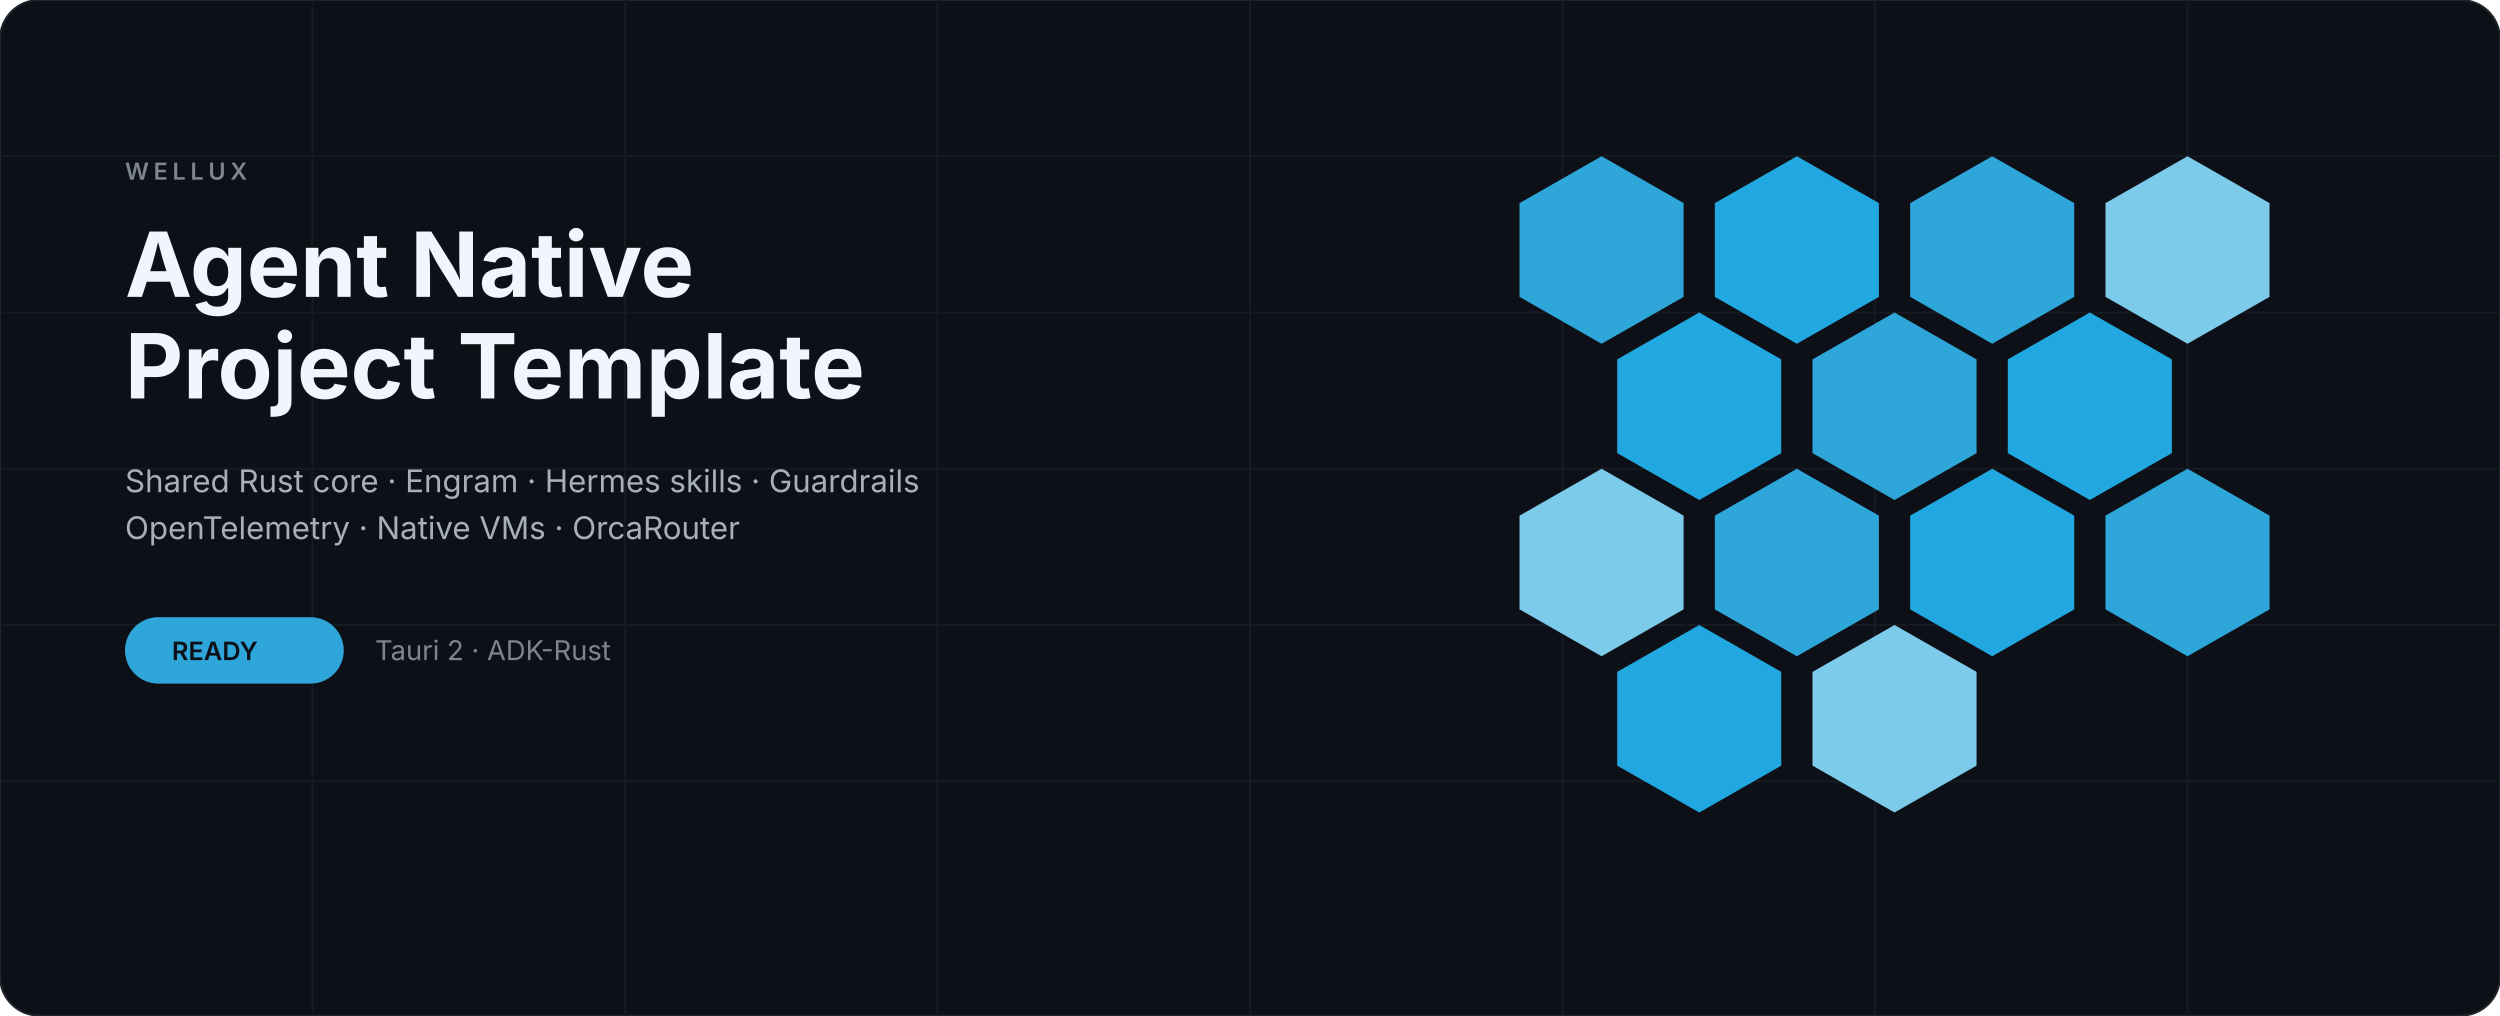
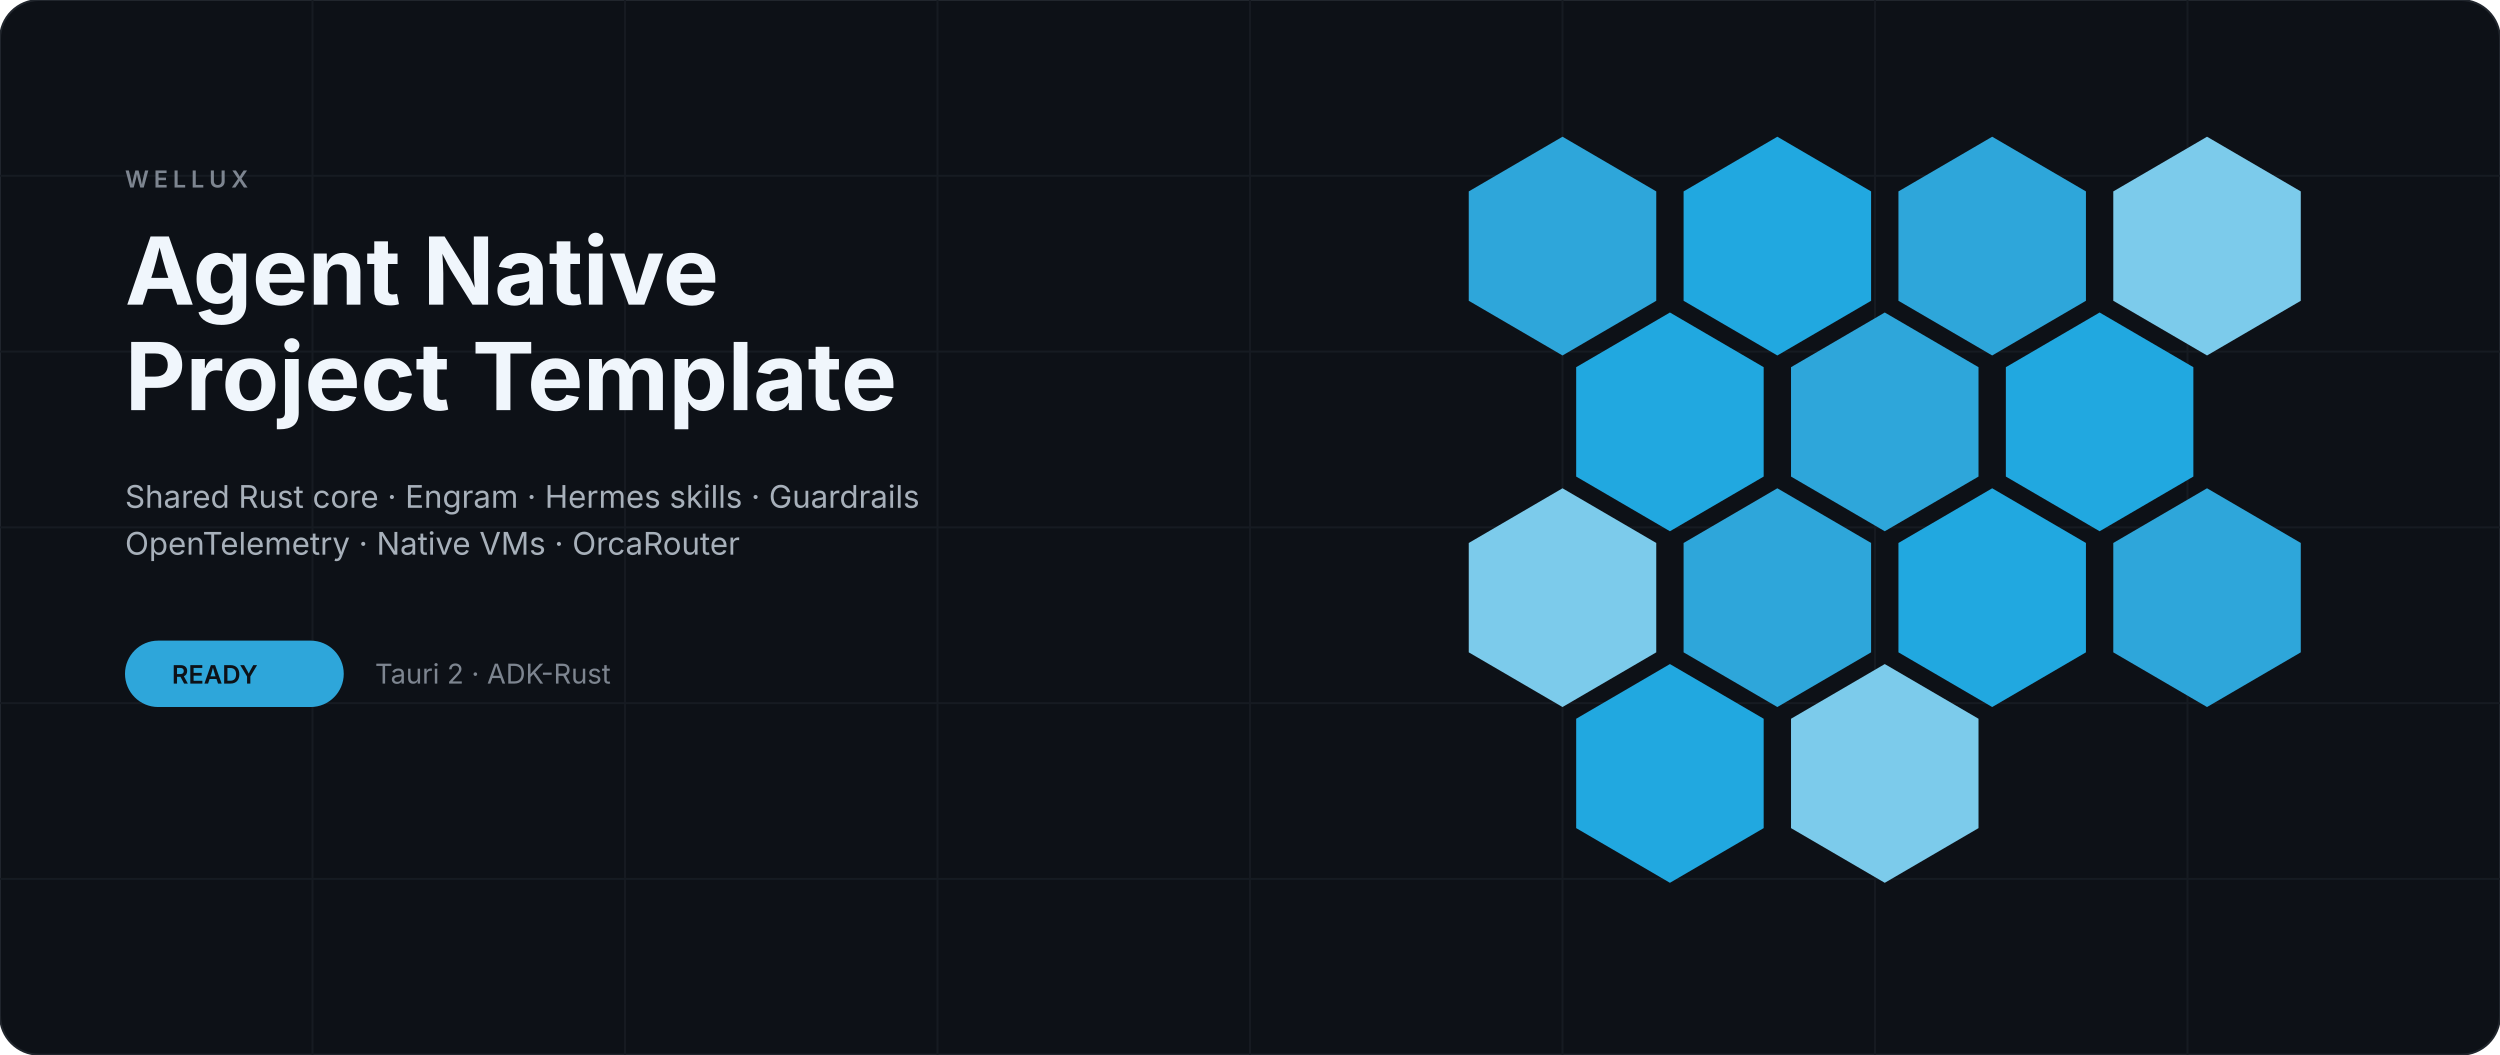
- <svg xmlns="http://www.w3.org/2000/svg" viewBox="0 0 1280 520" width="100%">
+ <svg xmlns="http://www.w3.org/2000/svg" viewBox="0 0 1280 540" width="100%">
  <defs>
    <style>
-       .rise { animation: rise .9s cubic-bezier(.16,.84,.32,1) both; }
-       .drop { animation: drop .7s cubic-bezier(.16,.84,.32,1) both; }
-       .float { animation: float 4s ease-in-out infinite; }
-       @keyframes rise { from { opacity: 0; transform: translateY(16px); } to { opacity: 1; transform: none; } }
-       @keyframes drop { from { opacity: 0; transform: translateY(-28px); } to { opacity: 1; transform: none; } }
-       @keyframes float { 0%,100% { transform: translateY(0); } 50% { transform: translateY(-6px); } }
-       @media (prefers-reduced-motion: reduce) { .rise, .drop, .float { animation: none; } }
+       .rise { animation: rise .85s cubic-bezier(.2,.8,.2,1) both; }
+       .drop { animation: drop .65s cubic-bezier(.2,.8,.2,1) both; }
+       .float { animation: float 5s ease-in-out infinite; }
+       .glow { animation: glow 3s ease-in-out infinite; }
+       @keyframes rise { from { opacity: 0; transform: translateY(14px); } to { opacity: 1; transform: none; } }
+       @keyframes drop { from { opacity: 0; transform: translateY(-24px); } to { opacity: 1; transform: none; } }
+       @keyframes float { 0%,100% { transform: translateY(0); } 50% { transform: translateY(-5px); } }
+       @keyframes glow { 0%,100% { opacity: .8; } 50% { opacity: 1; } }
+       @media (prefers-reduced-motion: reduce) { .rise, .drop, .float, .glow { animation: none; } }
    </style>
    <clipPath id="wall">
-       <rect x="740" y="20" width="500" height="480" />
+       <rect x="720" y="16" width="520" height="500" />
    </clipPath>
  </defs>
-   <rect width="1280" height="520" rx="20" fill="#0D1117" stroke="#21262D" />
+   <rect width="1280" height="540" rx="20" fill="#0D1117" stroke="#21262D" />
  <g stroke="#161B22" stroke-width="1" fill="none">
-     <path d="M0 80 H1280 M0 160 H1280 M0 240 H1280 M0 320 H1280 M0 400 H1280" />
-     <path d="M160 0 V520 M320 0 V520 M480 0 V520 M640 0 V520 M800 0 V520 M960 0 V520 M1120 0 V520" />
+     <path d="M0 90 H1280 M0 180 H1280 M0 270 H1280 M0 360 H1280 M0 450 H1280" />
+     <path d="M160 0 V540 M320 0 V540 M480 0 V540 M640 0 V540 M800 0 V540 M960 0 V540 M1120 0 V540" />
  </g>
-   <text class="rise" x="64" y="92" font-family="system-ui, -apple-system, sans-serif" font-size="12" font-weight="600" fill="#7D8590" letter-spacing="2.4">WELLUX</text>
-   <text class="rise" x="64" y="152" font-family="system-ui, -apple-system, sans-serif" font-size="46" font-weight="700" fill="#F0F6FC" style="animation-delay:.08s">Agent Native</text>
-   <text class="rise" x="64" y="204" font-family="system-ui, -apple-system, sans-serif" font-size="46" font-weight="700" fill="#F0F6FC" style="animation-delay:.16s">Project Template</text>
-   <text class="rise" x="64" y="252" font-family="system-ui, -apple-system, sans-serif" font-size="16" fill="#A7B0BA" style="animation-delay:.28s">Shared Rust core · Engram · Hermes skills · Guardrails</text>
-   <text class="rise" x="64" y="276" font-family="system-ui, -apple-system, sans-serif" font-size="16" fill="#A7B0BA" style="animation-delay:.32s">OpenTelemetry · Native VMs · OrcaRouter</text>
-   <g class="rise" style="animation-delay:.42s">
-     <rect x="64" y="316" width="112" height="34" rx="17" fill="#2EA6DA" />
-     <text x="88" y="338" font-family="system-ui, -apple-system, sans-serif" font-size="13" font-weight="600" fill="#0D1117">READY</text>
-     <text x="192" y="338" font-family="system-ui, -apple-system, sans-serif" font-size="14" fill="#7D8590">Tauri 2 · ADK-Rust</text>
+   <text class="rise" x="64" y="96" font-family="system-ui, -apple-system, sans-serif" font-size="12" font-weight="600" fill="#7D8590" letter-spacing="2.5">WELLUX</text>
+   <text class="rise" x="64" y="156" font-family="system-ui, -apple-system, sans-serif" font-size="48" font-weight="700" fill="#F0F6FC" style="animation-delay:.06s">Agent Native</text>
+   <text class="rise" x="64" y="210" font-family="system-ui, -apple-system, sans-serif" font-size="48" font-weight="700" fill="#F0F6FC" style="animation-delay:.12s">Project Template</text>
+   <text class="rise" x="64" y="260" font-family="system-ui, -apple-system, sans-serif" font-size="16" fill="#A7B0BA" style="animation-delay:.22s">Shared Rust core · Engram · Hermes skills · Guardrails</text>
+   <text class="rise" x="64" y="284" font-family="system-ui, -apple-system, sans-serif" font-size="16" fill="#A7B0BA" style="animation-delay:.26s">OpenTelemetry · Native VMs · OrcaRouter</text>
+   <g class="rise" style="animation-delay:.36s">
+     <rect x="64" y="328" width="112" height="34" rx="17" fill="#2EA6DA" />
+     <text x="88" y="350" font-family="system-ui, -apple-system, sans-serif" font-size="13" font-weight="600" fill="#0D1117">READY</text>
+     <text x="192" y="350" font-family="system-ui, -apple-system, sans-serif" font-size="14" fill="#7D8590">Tauri 2 · ADK-Rust</text>
  </g>
  <g clip-path="url(#wall)">
-     <path class="drop float" d="M820 80 l42 24 v48 l-42 24 l-42-24 v-48 z" fill="#2EA6DA" style="animation-delay:.25s" />
-     <path class="drop float" d="M920 80 l42 24 v48 l-42 24 l-42-24 v-48 z" fill="#21A8E0" style="animation-delay:.35s" />
-     <path class="drop float" d="M1020 80 l42 24 v48 l-42 24 l-42-24 v-48 z" fill="#2EA6DA" style="animation-delay:.45s" />
-     <path class="drop float" d="M1120 80 l42 24 v48 l-42 24 l-42-24 v-48 z" fill="#7CCBEB" style="animation-delay:.55s" />
-     <path class="drop float" d="M870 160 l42 24 v48 l-42 24 l-42-24 v-48 z" fill="#21A8E0" style="animation-delay:.4s" />
-     <path class="drop float" d="M970 160 l42 24 v48 l-42 24 l-42-24 v-48 z" fill="#2EA6DA" style="animation-delay:.5s" />
-     <path class="drop float" d="M1070 160 l42 24 v48 l-42 24 l-42-24 v-48 z" fill="#21A8E0" style="animation-delay:.6s" />
-     <path class="drop float" d="M820 240 l42 24 v48 l-42 24 l-42-24 v-48 z" fill="#7CCBEB" style="animation-delay:.55s" />
-     <path class="drop float" d="M920 240 l42 24 v48 l-42 24 l-42-24 v-48 z" fill="#2EA6DA" style="animation-delay:.65s" />
-     <path class="drop float" d="M1020 240 l42 24 v48 l-42 24 l-42-24 v-48 z" fill="#21A8E0" style="animation-delay:.75s" />
-     <path class="drop float" d="M1120 240 l42 24 v48 l-42 24 l-42-24 v-48 z" fill="#2EA6DA" style="animation-delay:.85s" />
-     <path class="drop float" d="M870 320 l42 24 v48 l-42 24 l-42-24 v-48 z" fill="#21A8E0" style="animation-delay:.7s" />
-     <path class="drop float" d="M970 320 l42 24 v48 l-42 24 l-42-24 v-48 z" fill="#7CCBEB" style="animation-delay:.8s" />
+     <path class="drop float glow" d="M800 70 l48 28 v56 l-48 28 l-48-28 v-56 z" fill="#2EA6DA" style="animation-delay:.2s" />
+     <path class="drop float glow" d="M910 70 l48 28 v56 l-48 28 l-48-28 v-56 z" fill="#21A8E0" style="animation-delay:.3s" />
+     <path class="drop float glow" d="M1020 70 l48 28 v56 l-48 28 l-48-28 v-56 z" fill="#2EA6DA" style="animation-delay:.4s" />
+     <path class="drop float glow" d="M1130 70 l48 28 v56 l-48 28 l-48-28 v-56 z" fill="#7CCBEB" style="animation-delay:.5s" />
+     <path class="drop float glow" d="M855 160 l48 28 v56 l-48 28 l-48-28 v-56 z" fill="#21A8E0" style="animation-delay:.35s" />
+     <path class="drop float glow" d="M965 160 l48 28 v56 l-48 28 l-48-28 v-56 z" fill="#2EA6DA" style="animation-delay:.45s" />
+     <path class="drop float glow" d="M1075 160 l48 28 v56 l-48 28 l-48-28 v-56 z" fill="#21A8E0" style="animation-delay:.55s" />
+     <path class="drop float glow" d="M800 250 l48 28 v56 l-48 28 l-48-28 v-56 z" fill="#7CCBEB" style="animation-delay:.5s" />
+     <path class="drop float glow" d="M910 250 l48 28 v56 l-48 28 l-48-28 v-56 z" fill="#2EA6DA" style="animation-delay:.6s" />
+     <path class="drop float glow" d="M1020 250 l48 28 v56 l-48 28 l-48-28 v-56 z" fill="#21A8E0" style="animation-delay:.7s" />
+     <path class="drop float glow" d="M1130 250 l48 28 v56 l-48 28 l-48-28 v-56 z" fill="#2EA6DA" style="animation-delay:.8s" />
+     <path class="drop float glow" d="M855 340 l48 28 v56 l-48 28 l-48-28 v-56 z" fill="#21A8E0" style="animation-delay:.65s" />
+     <path class="drop float glow" d="M965 340 l48 28 v56 l-48 28 l-48-28 v-56 z" fill="#7CCBEB" style="animation-delay:.75s" />
  </g>
</svg>
